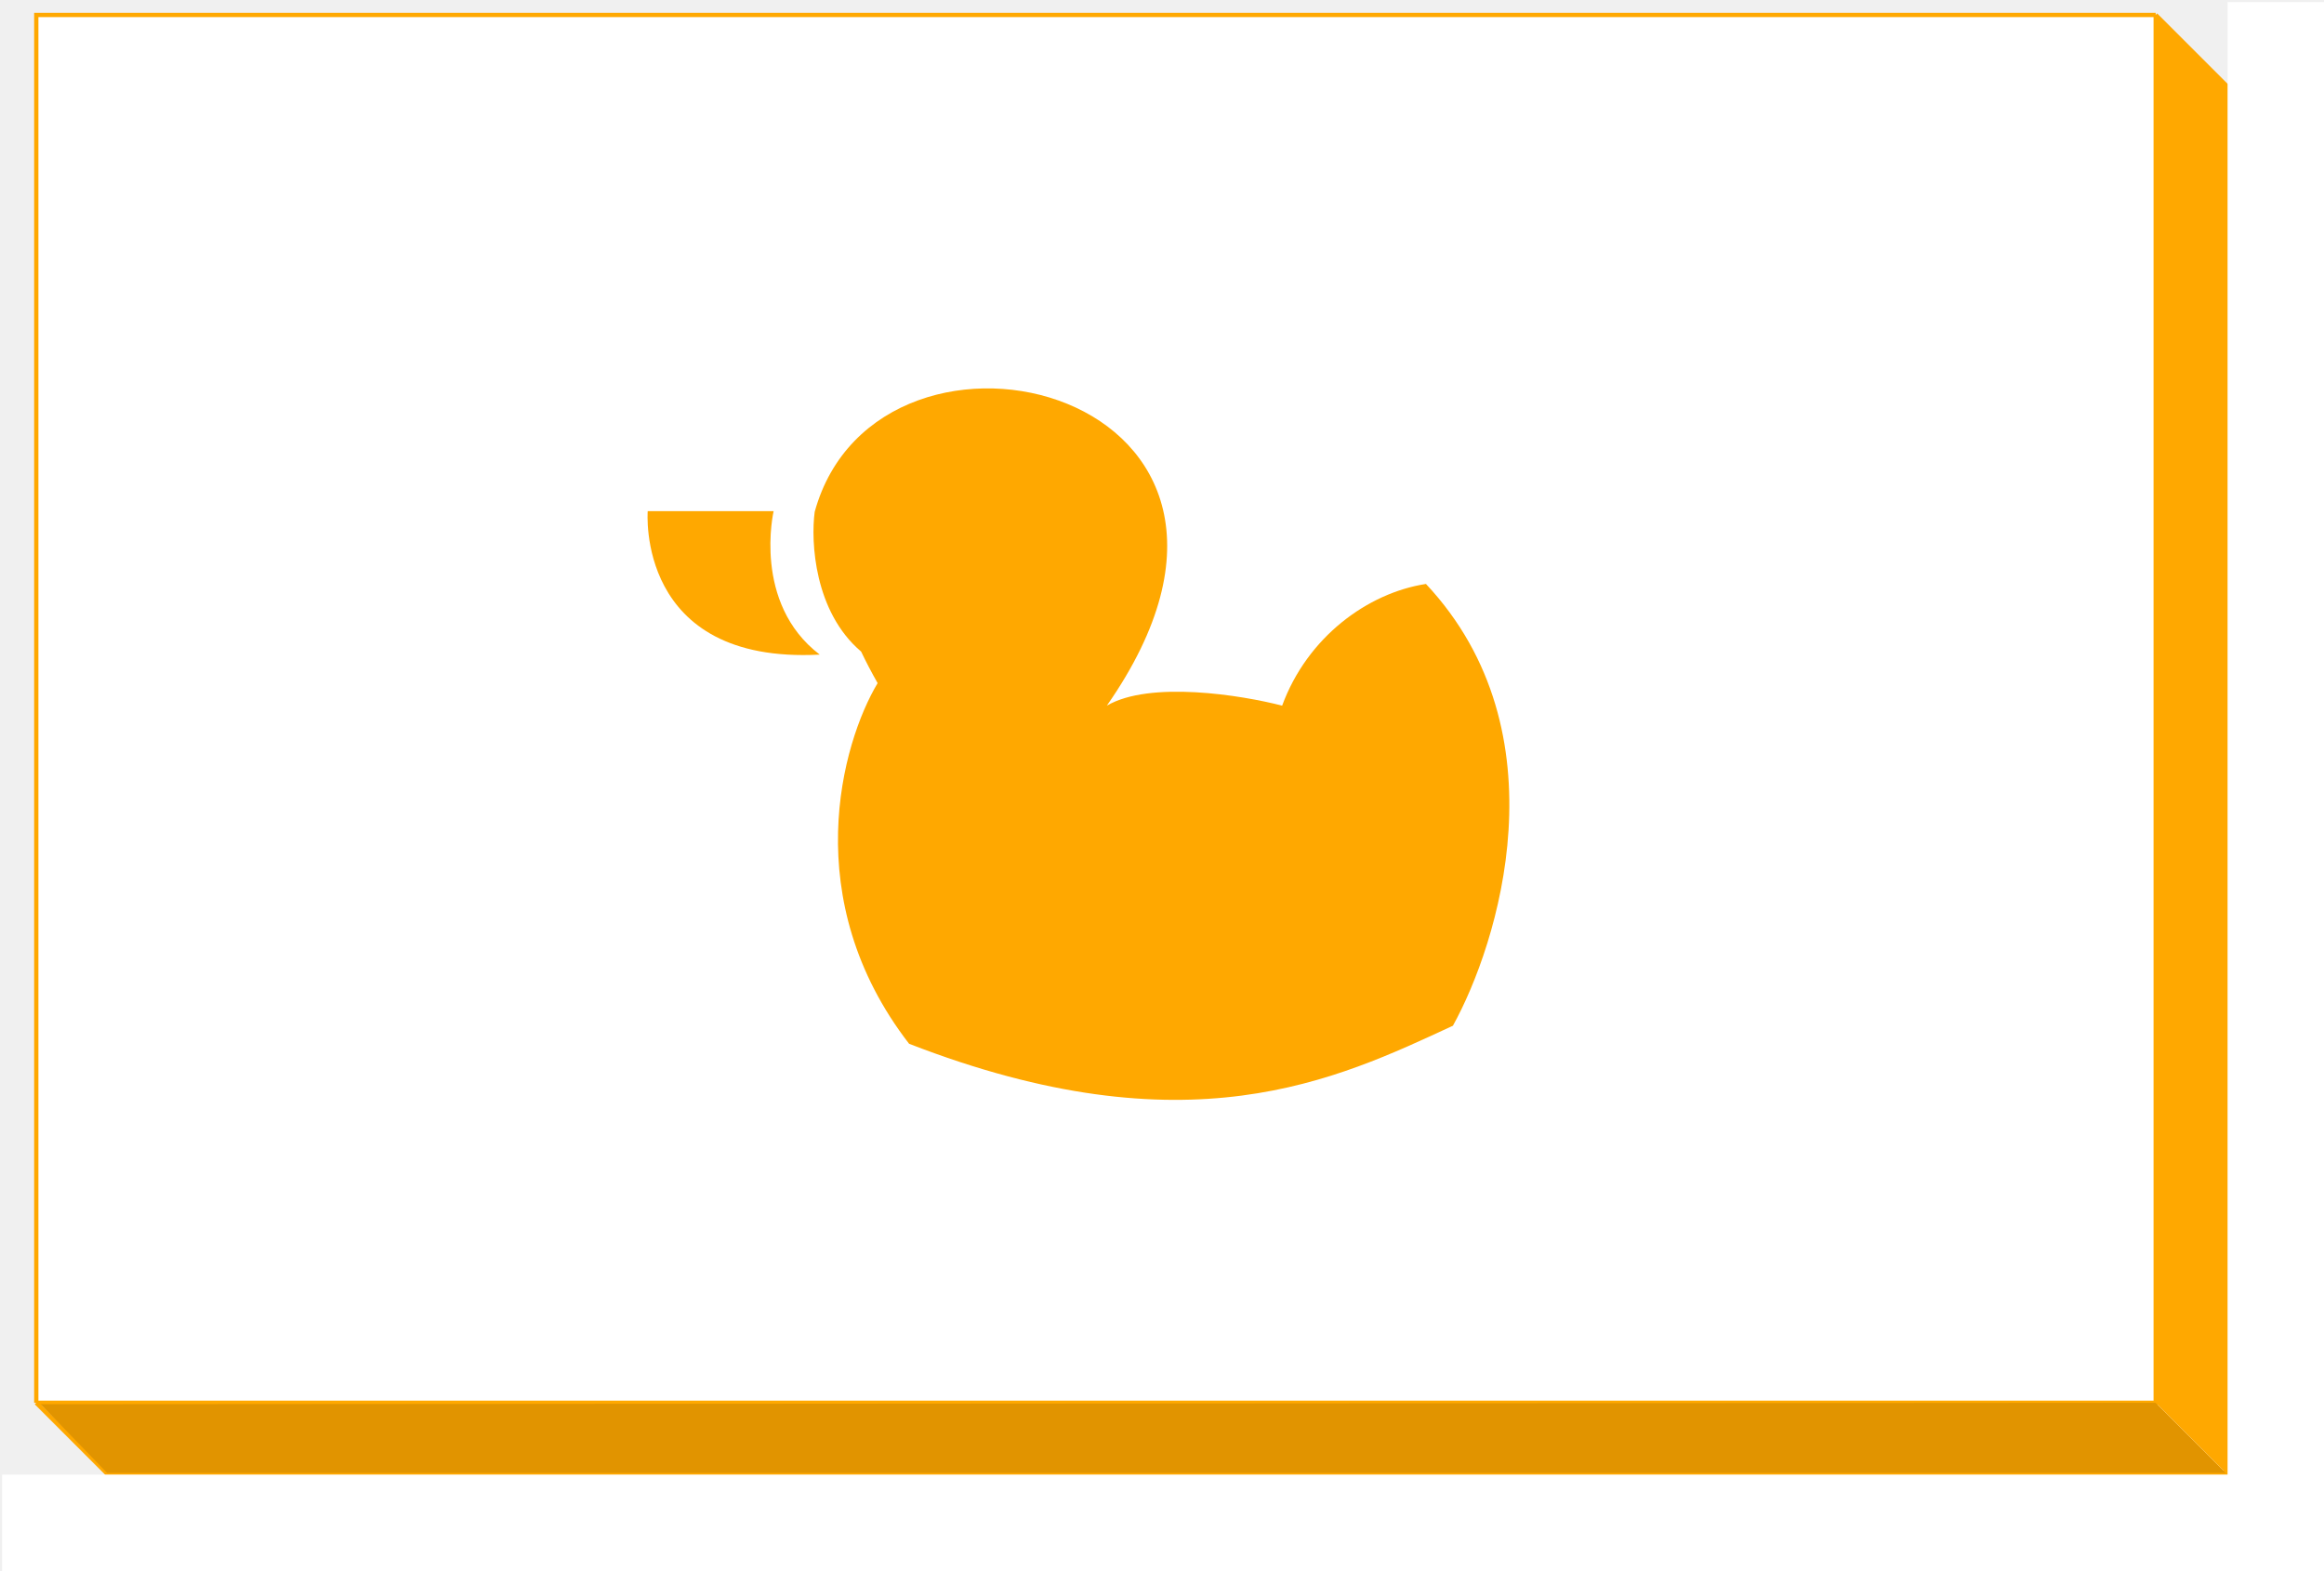
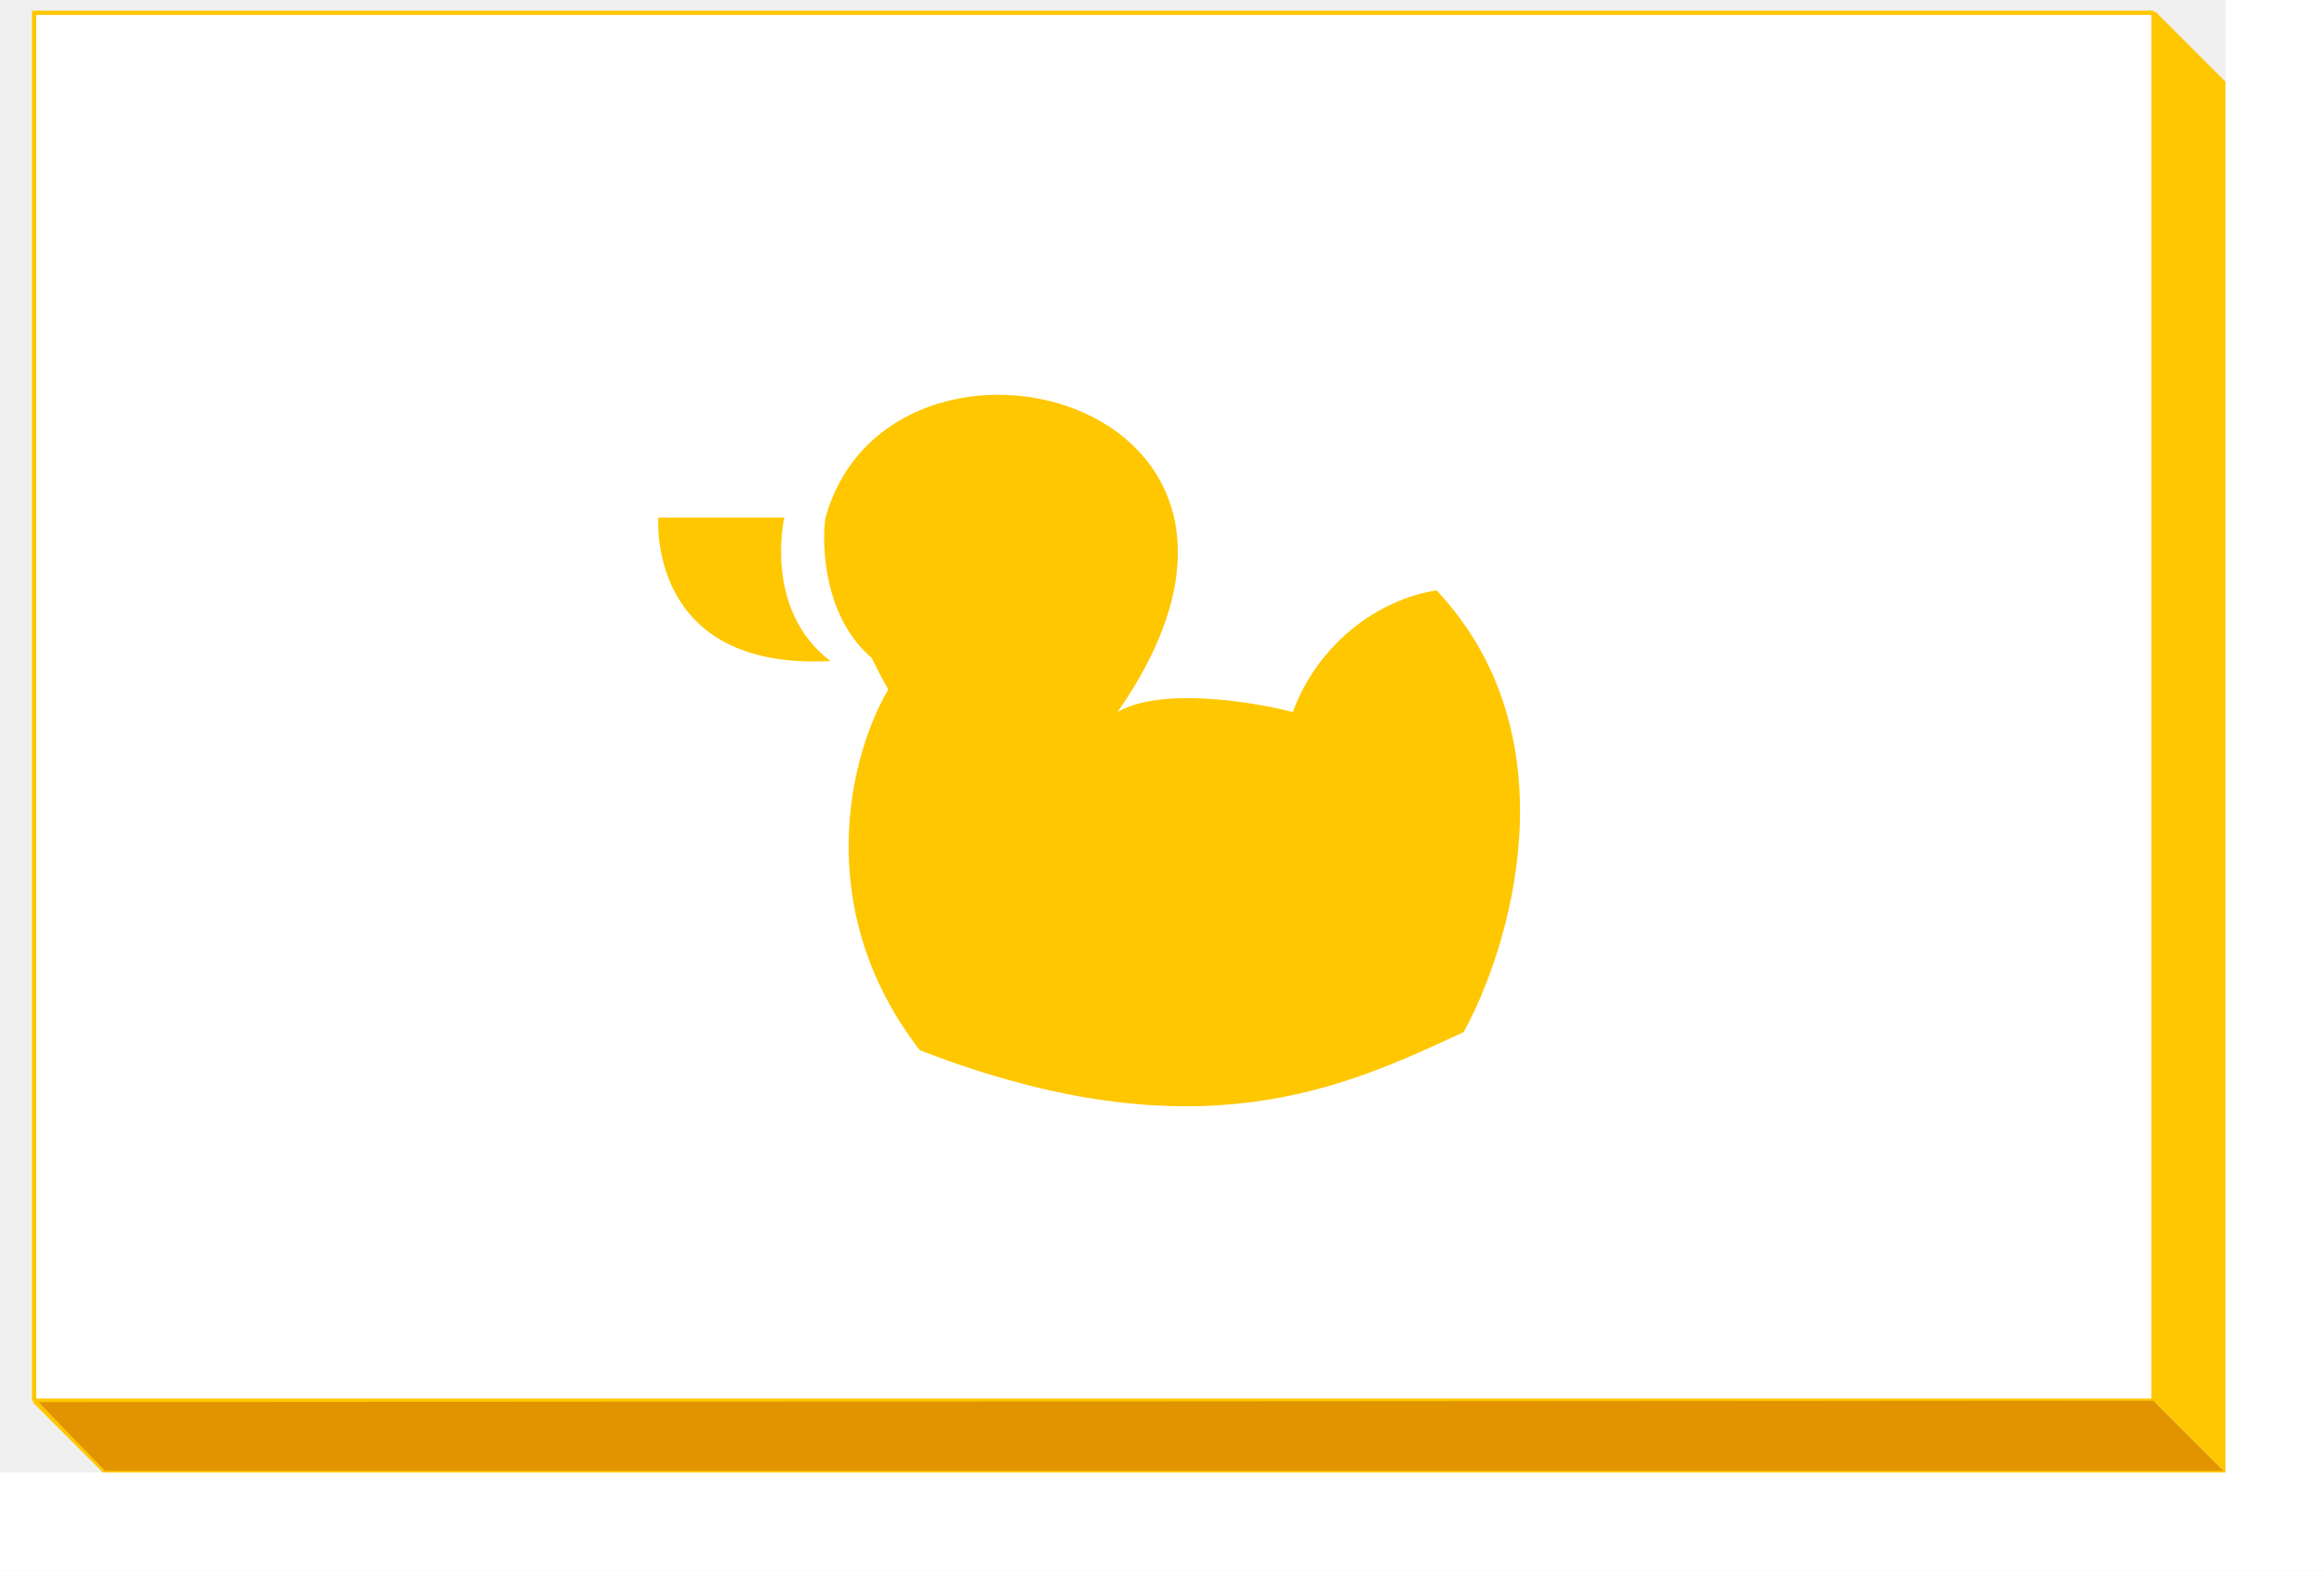
<svg>
-   <path d="M505.065 3.5H8.5V328.674M505.065 3.5V328.674H8.5M505.065 3.5L521.5 19.935V345.108H24.935L8.5 328.674" stroke="#FFA800" fill="white" />
-   <path d="M9.5 329L25.1 345.11L521.5 345.108L505.065 328.674L9.5 329Z" fill="#E19400" />
-   <path d="M521.5 345.108V19.935L505.065 3.5V328.674L521.5 345.108Z" fill="#FFA800" />
-   <path d="M212.993 244.55C186.877 210.751 197.197 174.136 205.621 160.054C204.178 157.514 202.892 155.049 201.755 152.66C190.789 143.357 189.935 126.956 190.879 119.918C205.801 65.814 310.926 91.4 259.327 165.335C269.436 159.42 290.918 162.87 300.396 165.335C306.293 149.28 320.404 138.929 334.093 136.817C366.738 171.672 350.942 221.313 340.411 240.325C313.032 252.999 278.282 269.898 212.993 244.55Z" fill="#FFA800" />
-   <path d="M151.757 119.756H181.259C181.259 119.756 176.224 141.296 192.056 153.373C148.879 155.666 151.757 119.756 151.757 119.756Z" fill="#FFA800" />
-   <path d="M0.5 368.5V345.5H521.926V0.5H545V368.5H0.5Z" fill="white" />
+   <path d="M504.565 3H8V328.174M504.565 3V328.174H8M504.565 3L521 19.435V344.608H24.435L8 328.174" stroke="#FFC700" fill="white" />
+   <path d="M9 328.5L24.6 344.61L521 344.608L504.565 328.174L9 328.5Z" fill="#E19400" />
+   <path d="M521 344.608V19.435L504.565 3V328.174L521 344.608Z" fill="#FFC700" />
+   <path d="M215.493 246.05C189.377 212.251 199.697 175.636 208.121 161.554C206.678 159.014 205.392 156.549 204.255 154.16C193.289 144.857 192.435 128.456 193.379 121.418C208.301 67.314 313.426 92.9 261.827 166.835C271.936 160.92 293.418 164.37 302.896 166.835C308.793 150.78 322.904 140.429 336.593 138.317C369.238 173.172 353.442 222.813 342.911 241.825C315.532 254.499 280.782 271.398 215.493 246.05Z" fill="#FFC700" />
+   <path d="M154.257 121.256H183.759C183.759 121.256 178.724 142.796 194.556 154.873C151.379 157.166 154.257 121.256 154.257 121.256Z" fill="#FFC700" />
+   <path d="M0 368V345H521.426V0H544.5V368H0Z" fill="white" />
</svg>
